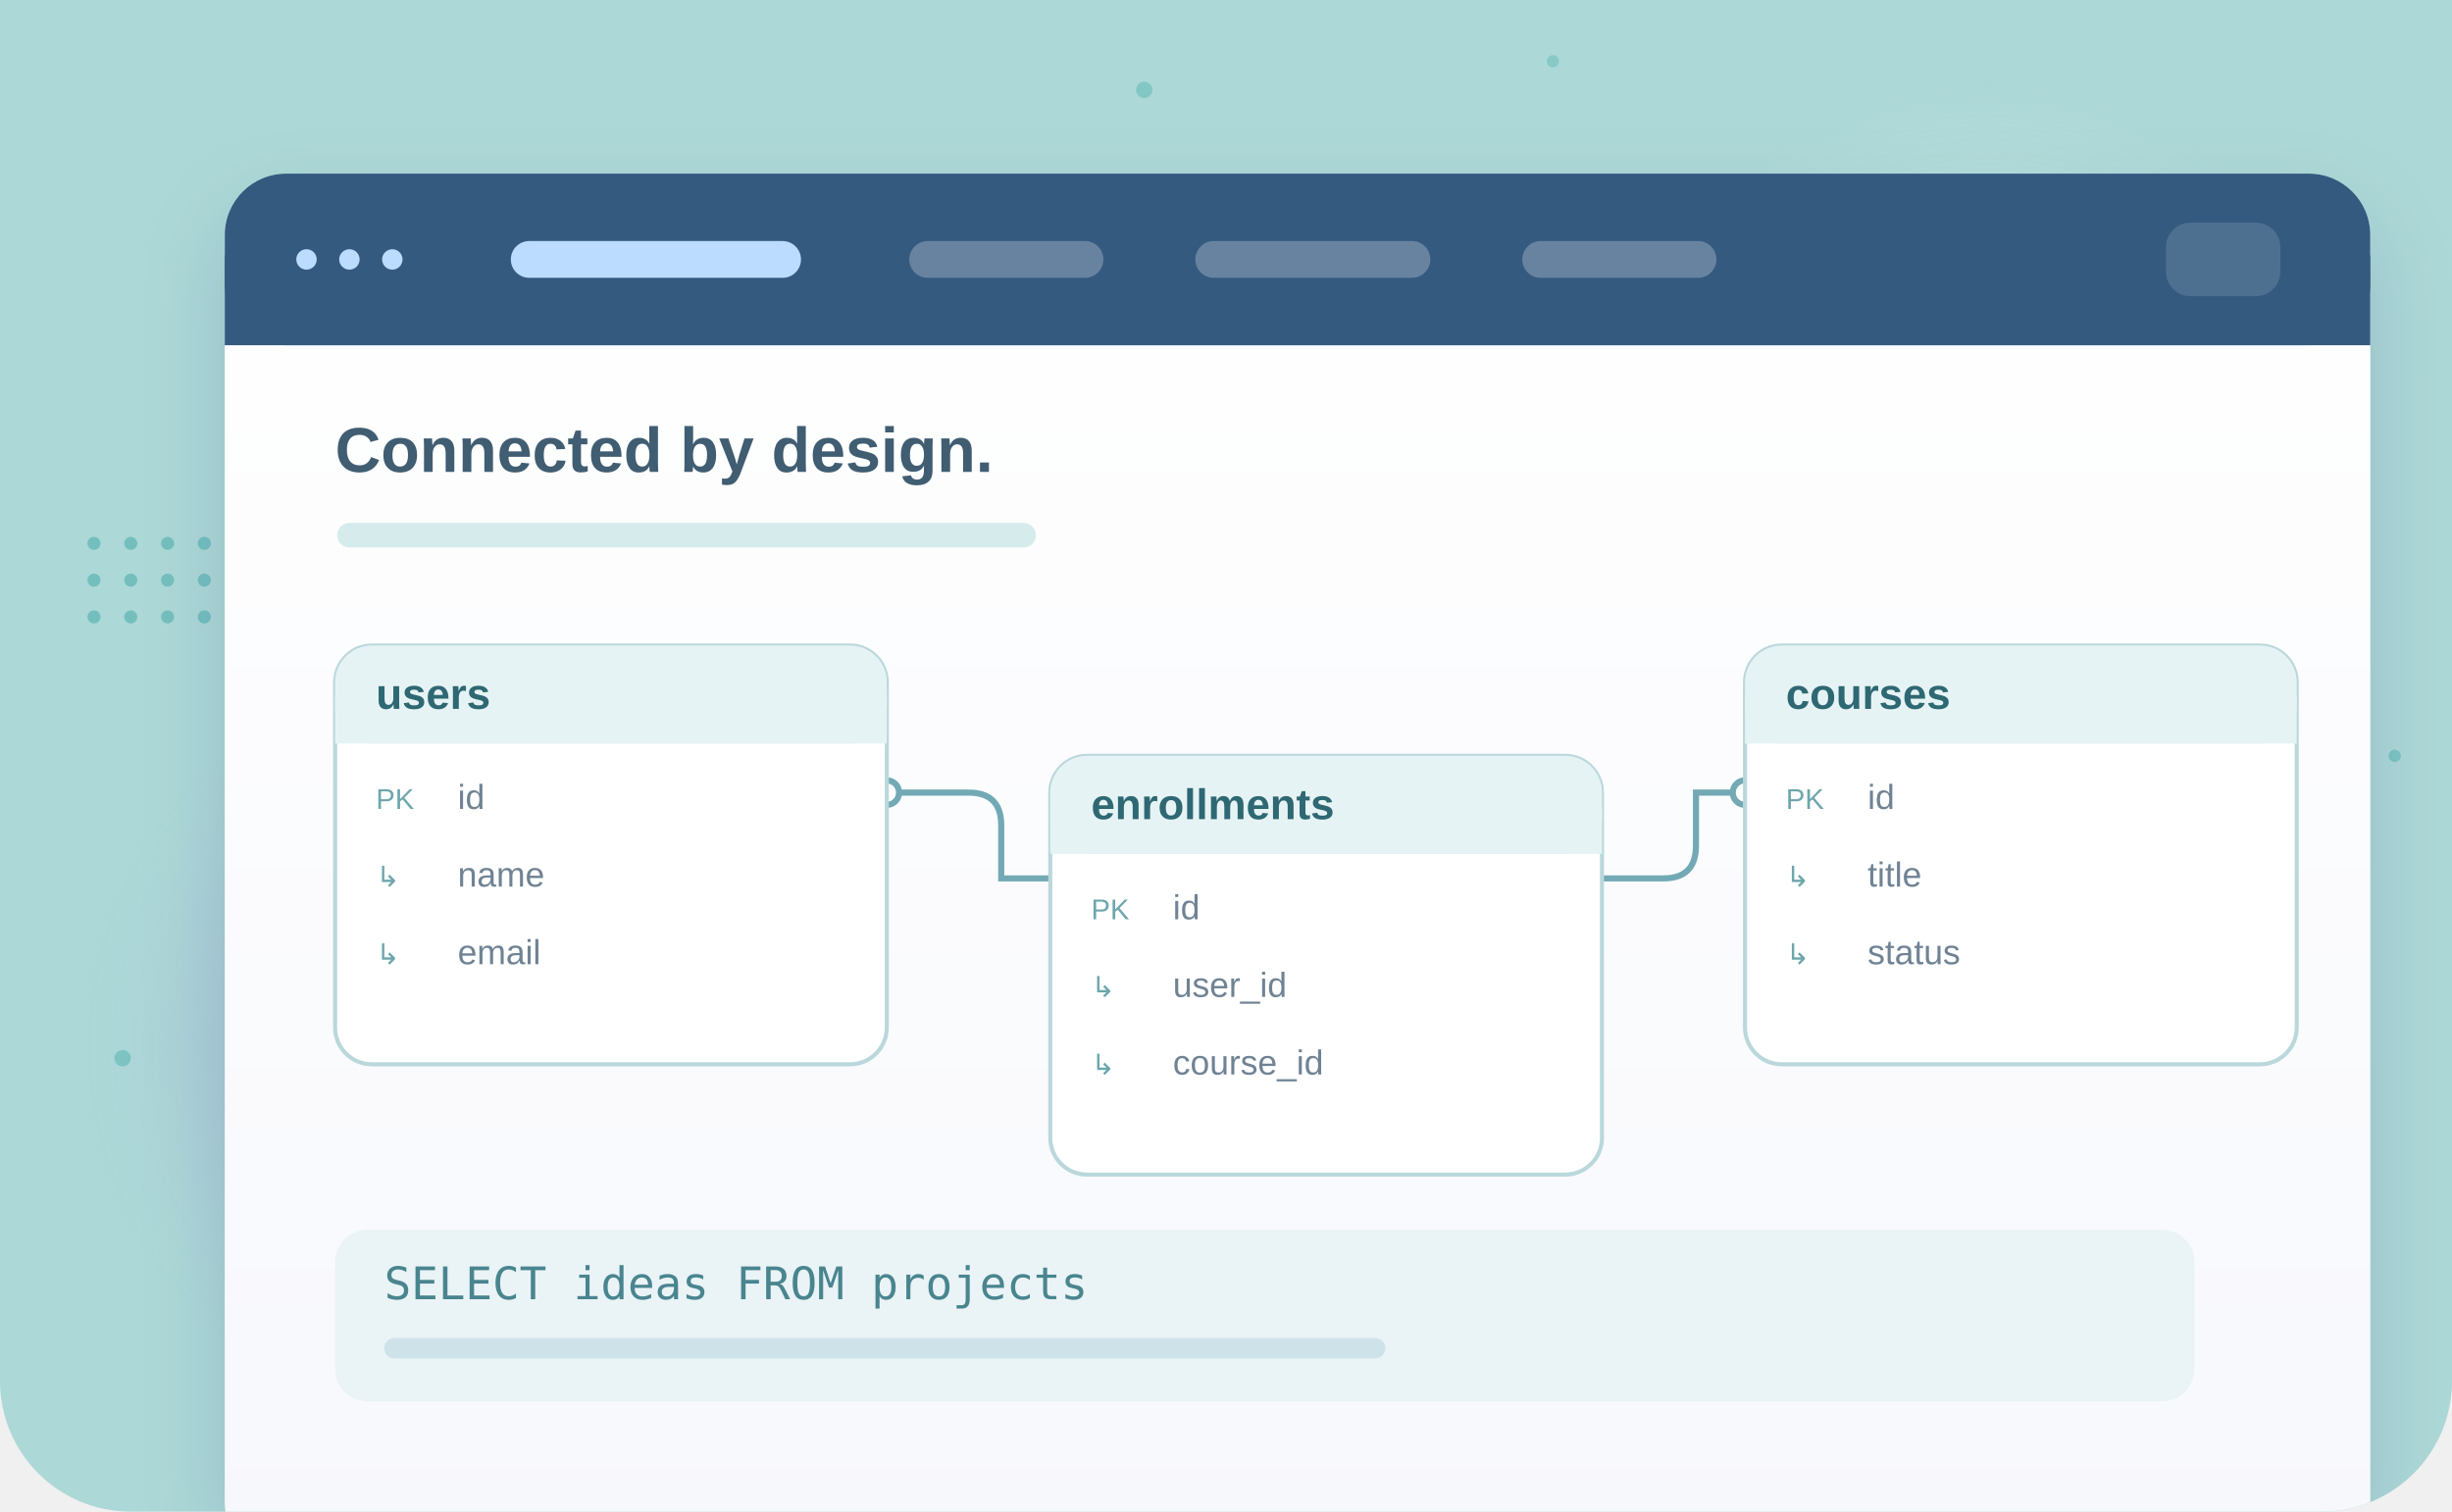
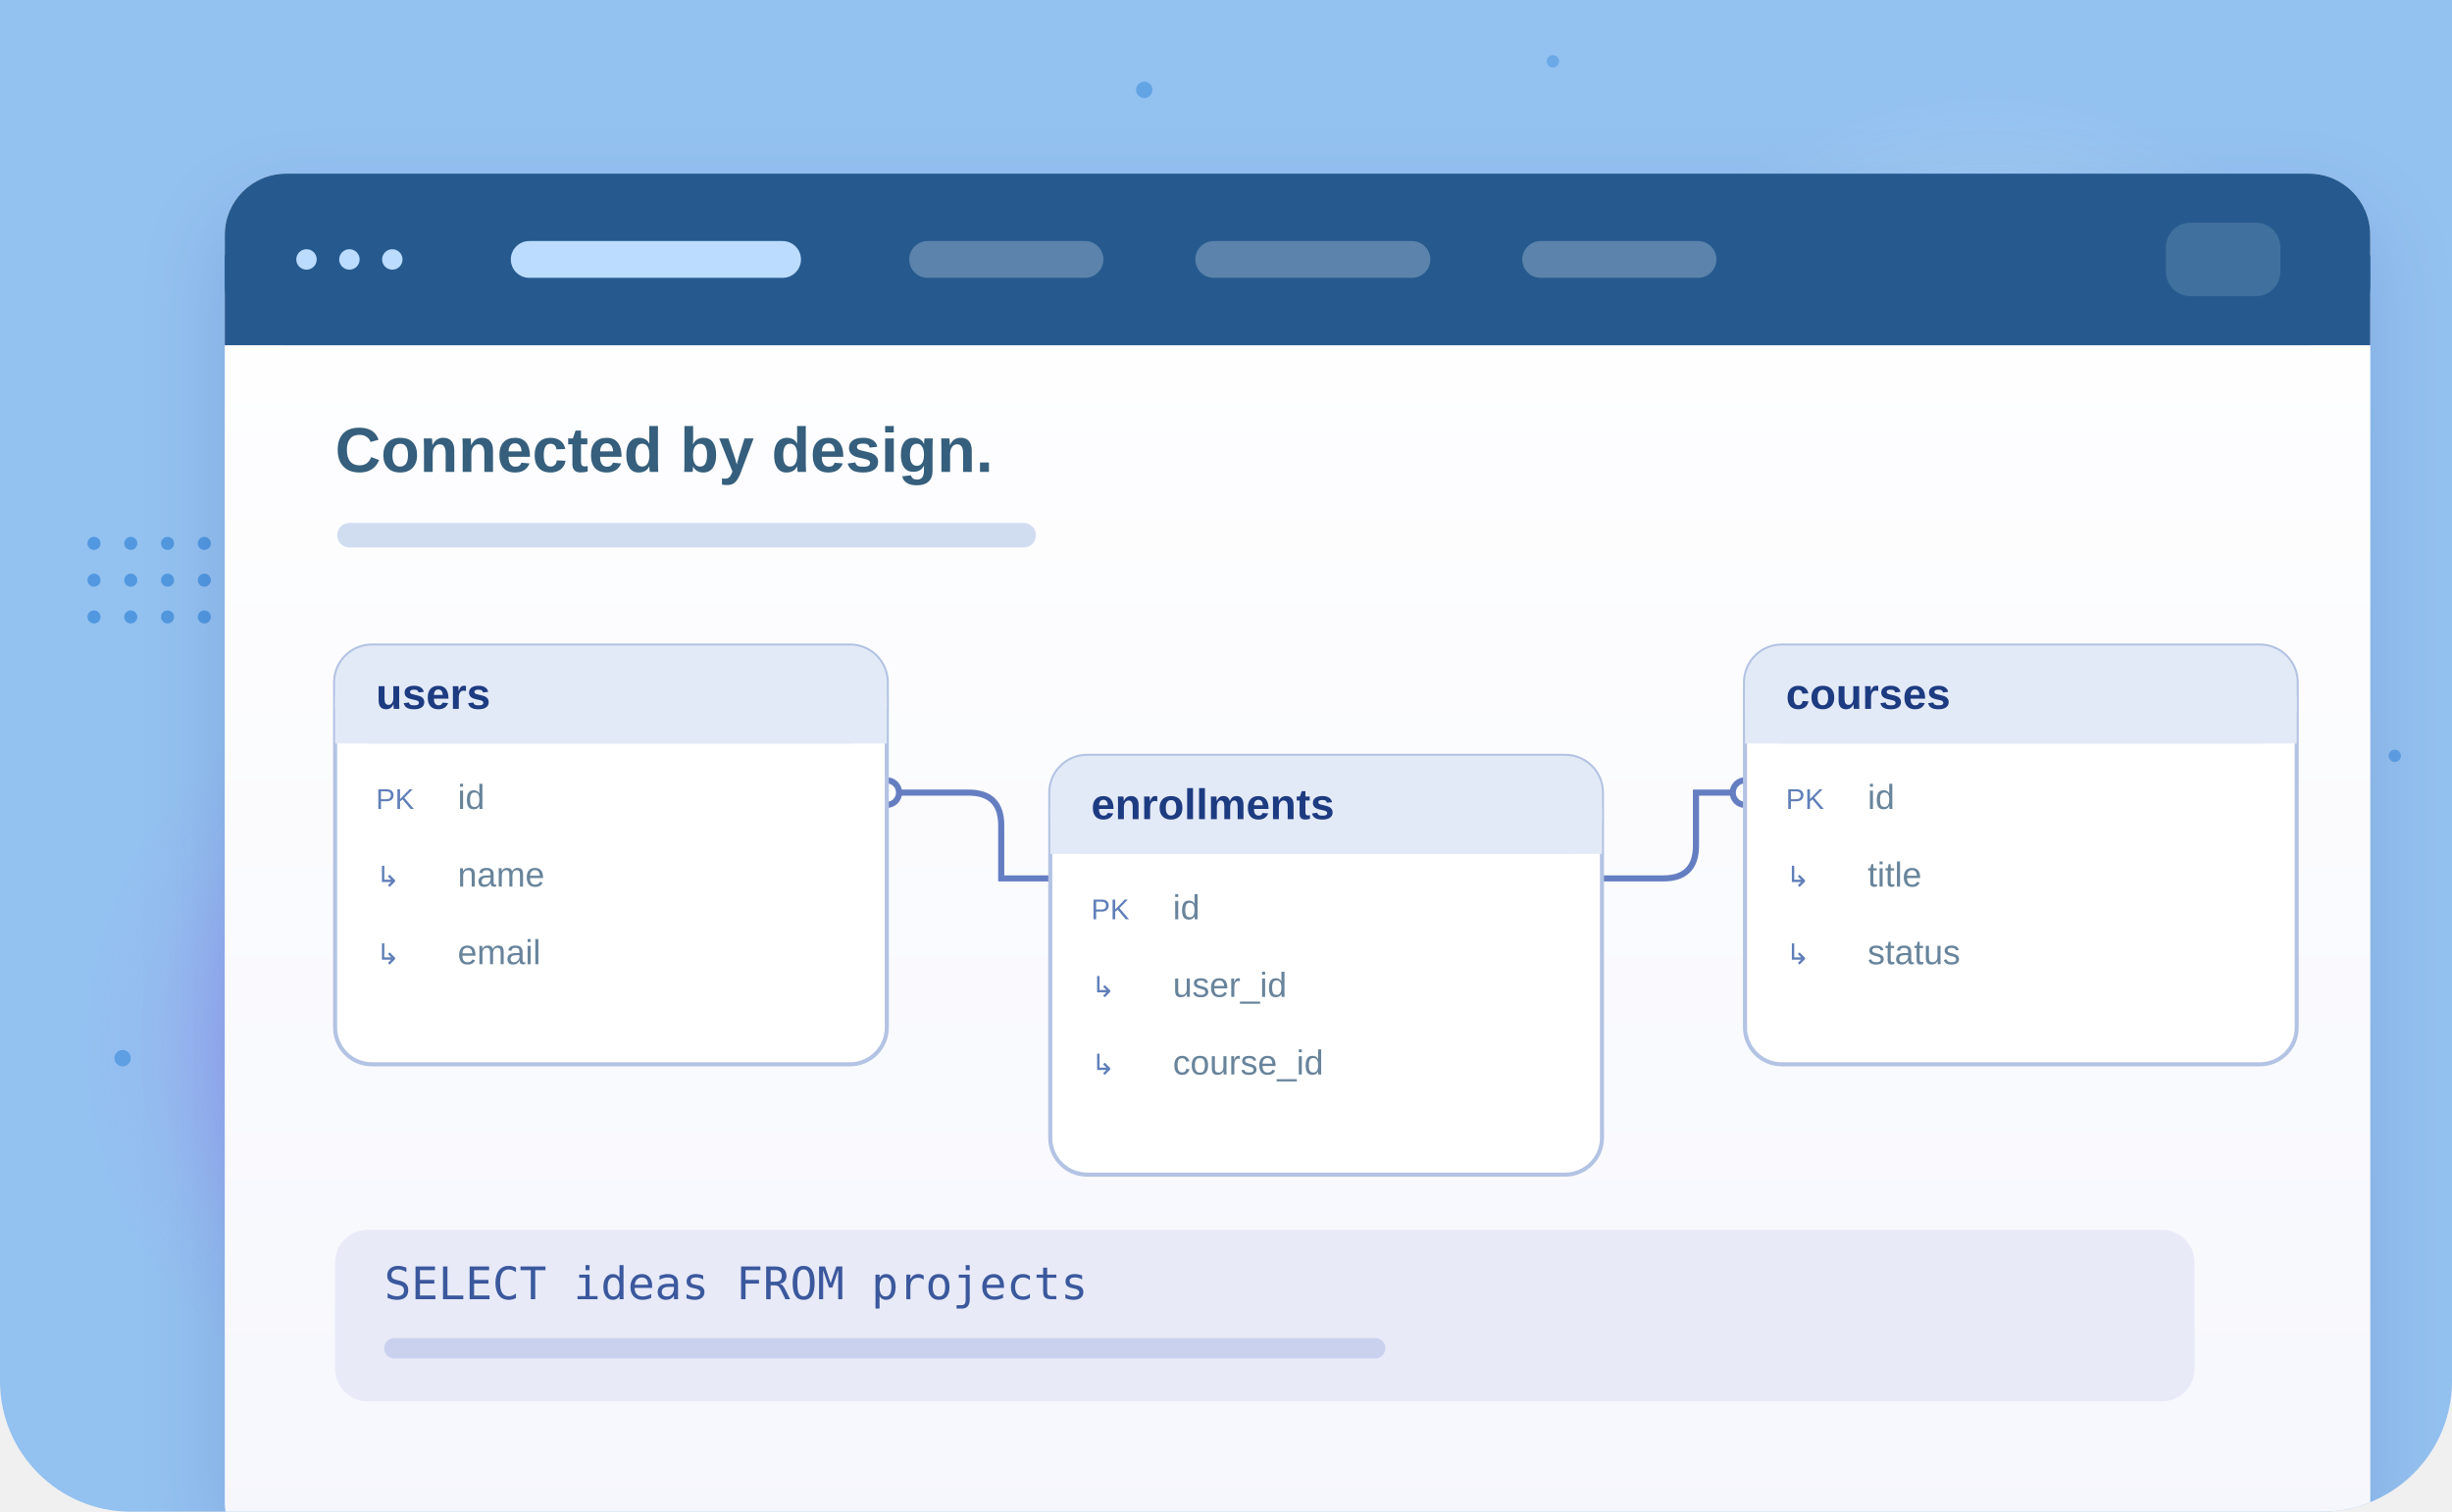
<svg xmlns="http://www.w3.org/2000/svg" width="1200" height="740" viewBox="0 160 1200 740" role="img" aria-label="Ilustracja bazy danych — schemat tabel i relacji">
  <defs>
    <clipPath id="edge">
      <rect x="0" y="0" width="1200" height="900" rx="64" fill="white" />
    </clipPath>
    <filter id="shadow" x="-30%" y="-30%" width="170%" height="180%">
-       <feDropShadow dx="0" dy="18" stdDeviation="20" flood-color="#203257" flood-opacity=".13" />
+       <feDropShadow dx="0" dy="18" stdDeviation="20" flood-color="#152e62" flood-opacity=".13" />
    </filter>
    <linearGradient id="paper" x2="0" y2="1">
      <stop stop-color="#fff" />
-       <stop offset="1" stop-color="#f7f8fc" />
+       <stop offset="1" stop-color="#f6f7fd" />
    </linearGradient>
  </defs>
  <g clip-path="url(#edge)">
-     <rect x="0" y="0" width="1200" height="900" rx="64" fill="#acd8d7" />
+     <rect x="0" y="0" width="1200" height="900" rx="64" fill="#93c1f0" />
    <g data-decor="">
      <defs>
        <radialGradient id="decor-glow-a">
-           <stop data-tone="blob" offset="0" stop-color="#cbeceb" />
-           <stop data-tone="blob" offset=".28" stop-color="#cbeceb" />
-           <stop data-tone="blob" offset=".46" stop-color="#cbeceb" stop-opacity=".84" />
-           <stop data-tone="blob" offset=".64" stop-color="#cbeceb" stop-opacity=".5" />
-           <stop data-tone="blob" offset=".82" stop-color="#cbeceb" stop-opacity=".16" />
-           <stop data-tone="blob" offset="1" stop-color="#cbeceb" stop-opacity="0" />
+           <stop data-tone="blob" offset="0" stop-color="#bcdbfa" />
+           <stop data-tone="blob" offset=".28" stop-color="#bcdbfa" />
+           <stop data-tone="blob" offset=".46" stop-color="#bcdbfa" stop-opacity=".84" />
+           <stop data-tone="blob" offset=".64" stop-color="#bcdbfa" stop-opacity=".5" />
+           <stop data-tone="blob" offset=".82" stop-color="#bcdbfa" stop-opacity=".16" />
+           <stop data-tone="blob" offset="1" stop-color="#bcdbfa" stop-opacity="0" />
        </radialGradient>
        <radialGradient id="decor-glow-b">
-           <stop data-tone="blob" offset="0" stop-color="#a9bcdb" />
-           <stop data-tone="blob" offset=".28" stop-color="#a9bcdb" />
-           <stop data-tone="blob" offset=".46" stop-color="#a9bcdb" stop-opacity=".84" />
-           <stop data-tone="blob" offset=".64" stop-color="#a9bcdb" stop-opacity=".5" />
-           <stop data-tone="blob" offset=".82" stop-color="#a9bcdb" stop-opacity=".16" />
-           <stop data-tone="blob" offset="1" stop-color="#a9bcdb" stop-opacity="0" />
+           <stop data-tone="blob" offset="0" stop-color="#9e90f3" />
+           <stop data-tone="blob" offset=".28" stop-color="#9e90f3" />
+           <stop data-tone="blob" offset=".46" stop-color="#9e90f3" stop-opacity=".84" />
+           <stop data-tone="blob" offset=".64" stop-color="#9e90f3" stop-opacity=".5" />
+           <stop data-tone="blob" offset=".82" stop-color="#9e90f3" stop-opacity=".16" />
+           <stop data-tone="blob" offset="1" stop-color="#9e90f3" stop-opacity="0" />
        </radialGradient>
      </defs>
      <circle cx="972" cy="388" r="188" fill="url(#decor-glow-a)" opacity=".85" />
      <circle cx="228" cy="672" r="188" fill="url(#decor-glow-b)" opacity=".7" />
-       <circle data-tone="accent" cx="1108" cy="752" r="44" fill="none" stroke="#45aca9" stroke-width="3" opacity=".45" />
-       <circle data-tone="accent" cx="1108" cy="752" r="7" fill="#45aca9" opacity=".5" />
-       <circle data-tone="accent" cx="46" cy="426" r="3.2" fill="#45aca9" opacity=".55" />
-       <circle data-tone="accent" cx="64" cy="426" r="3.2" fill="#45aca9" opacity=".55" />
-       <circle data-tone="accent" cx="82" cy="426" r="3.2" fill="#45aca9" opacity=".55" />
-       <circle data-tone="accent" cx="100" cy="426" r="3.2" fill="#45aca9" opacity=".55" />
-       <circle data-tone="accent" cx="46" cy="444" r="3.2" fill="#45aca9" opacity=".55" />
-       <circle data-tone="accent" cx="64" cy="444" r="3.2" fill="#45aca9" opacity=".55" />
-       <circle data-tone="accent" cx="82" cy="444" r="3.2" fill="#45aca9" opacity=".55" />
-       <circle data-tone="accent" cx="100" cy="444" r="3.2" fill="#45aca9" opacity=".55" />
-       <circle data-tone="accent" cx="46" cy="462" r="3.2" fill="#45aca9" opacity=".55" />
-       <circle data-tone="accent" cx="64" cy="462" r="3.2" fill="#45aca9" opacity=".55" />
-       <circle data-tone="accent" cx="82" cy="462" r="3.2" fill="#45aca9" opacity=".55" />
-       <circle data-tone="accent" cx="100" cy="462" r="3.2" fill="#45aca9" opacity=".55" />
-       <circle data-tone="accent" cx="1150" cy="471" r="5" fill="#45aca9" opacity=".5" />
-       <circle data-tone="accent" cx="1172" cy="530" r="3" fill="#45aca9" opacity=".45" />
-       <circle data-tone="accent" cx="60" cy="678" r="4" fill="#45aca9" opacity=".45" />
-       <circle data-tone="accent" cx="560" cy="204" r="4" fill="#45aca9" opacity=".4" />
-       <circle data-tone="accent" cx="760" cy="190" r="3" fill="#45aca9" opacity=".35" />
+       <circle data-tone="accent" cx="1108" cy="752" r="44" fill="none" stroke="#1c77d3" stroke-width="3" opacity=".45" />
+       <circle data-tone="accent" cx="1108" cy="752" r="7" fill="#1c77d3" opacity=".5" />
+       <circle data-tone="accent" cx="46" cy="426" r="3.2" fill="#1c77d3" opacity=".55" />
+       <circle data-tone="accent" cx="64" cy="426" r="3.2" fill="#1c77d3" opacity=".55" />
+       <circle data-tone="accent" cx="82" cy="426" r="3.2" fill="#1c77d3" opacity=".55" />
+       <circle data-tone="accent" cx="100" cy="426" r="3.2" fill="#1c77d3" opacity=".55" />
+       <circle data-tone="accent" cx="46" cy="444" r="3.2" fill="#1c77d3" opacity=".55" />
+       <circle data-tone="accent" cx="64" cy="444" r="3.2" fill="#1c77d3" opacity=".55" />
+       <circle data-tone="accent" cx="82" cy="444" r="3.2" fill="#1c77d3" opacity=".55" />
+       <circle data-tone="accent" cx="100" cy="444" r="3.2" fill="#1c77d3" opacity=".55" />
+       <circle data-tone="accent" cx="46" cy="462" r="3.2" fill="#1c77d3" opacity=".55" />
+       <circle data-tone="accent" cx="64" cy="462" r="3.2" fill="#1c77d3" opacity=".55" />
+       <circle data-tone="accent" cx="82" cy="462" r="3.2" fill="#1c77d3" opacity=".55" />
+       <circle data-tone="accent" cx="100" cy="462" r="3.2" fill="#1c77d3" opacity=".55" />
+       <circle data-tone="accent" cx="1150" cy="471" r="5" fill="#1c77d3" opacity=".5" />
+       <circle data-tone="accent" cx="1172" cy="530" r="3" fill="#1c77d3" opacity=".45" />
+       <circle data-tone="accent" cx="60" cy="678" r="4" fill="#1c77d3" opacity=".45" />
+       <circle data-tone="accent" cx="560" cy="204" r="4" fill="#1c77d3" opacity=".4" />
+       <circle data-tone="accent" cx="760" cy="190" r="3" fill="#1c77d3" opacity=".35" />
    </g>
    <g filter="url(#shadow)">
      <rect x="110" y="245" width="1050" height="680" rx="30" fill="url(#paper)" />
-       <rect x="110" y="245" width="1050" height="84" rx="30" fill="#345a80" />
-       <rect x="110" y="285" width="1050" height="44" rx="0" fill="#345a80" />
+       <rect x="110" y="245" width="1050" height="84" rx="30" fill="#255a8f" />
+       <rect x="110" y="285" width="1050" height="44" rx="0" fill="#255a8f" />
      <g fill="#bcdcff">
        <circle cx="150" cy="287" r="5" />
        <circle cx="171" cy="287" r="5" />
        <circle cx="192" cy="287" r="5" />
      </g>
      <rect x="250" y="278" width="142" height="18" rx="9" fill="#bcdcff" />
      <rect x="445" y="278" width="95" height="18" rx="9" fill="#ffffff40" />
      <rect x="585" y="278" width="115" height="18" rx="9" fill="#ffffff40" />
      <rect x="745" y="278" width="95" height="18" rx="9" fill="#ffffff40" />
      <rect x="1060" y="269" width="56" height="36" rx="12" fill="#ffffff20" />
-       <text x="164" y="391" font-family="Segoe UI,Arial,sans-serif" font-size="31" fill="#405d72" font-weight="600">Connected by design.</text>
-       <rect x="165" y="416" width="342" height="12" rx="6" fill="#d5ebec" />
-       <g fill="none" stroke="#72a9b5" stroke-width="3">
+       <text x="164" y="391" font-family="Segoe UI,Arial,sans-serif" font-size="31" fill="#365f7c" font-weight="600">Connected by design.</text>
+       <rect x="165" y="416" width="342" height="12" rx="6" fill="#d0ddf1" />
+       <g fill="none" stroke="#657ec2" stroke-width="3">
        <path d="M434 548H474Q490 548 490 564V590H514" />
        <path d="M784 590H814Q830 590 830 574V548H854" />
        <circle cx="434" cy="548" r="6" fill="#fff" />
        <circle cx="854" cy="548" r="6" fill="#fff" />
      </g>
      <g>
-         <rect x="164" y="476" width="270" height="205" rx="18" fill="#fff" stroke="#bad8dc" stroke-width="2" />
-         <rect x="164" y="476" width="270" height="48" rx="18" fill="#e6f3f4" />
-         <rect x="164" y="501" width="270" height="23" rx="0" fill="#e6f3f4" />
-         <text x="184" y="507" font-family="Segoe UI,Arial,sans-serif" font-size="21" fill="#2d6773" font-weight="600">users</text>
-         <text x="184" y="556" font-family="Segoe UI,Arial,sans-serif" font-size="14" fill="#6da6ac">PK</text>
-         <text x="224" y="556" font-family="Segoe UI,Arial,sans-serif" font-size="17" fill="#6f8394">id</text>
-         <text x="184" y="594" font-family="Segoe UI,Arial,sans-serif" font-size="14" fill="#6da6ac">↳</text>
-         <text x="224" y="594" font-family="Segoe UI,Arial,sans-serif" font-size="17" fill="#6f8394">name</text>
-         <text x="184" y="632" font-family="Segoe UI,Arial,sans-serif" font-size="14" fill="#6da6ac">↳</text>
-         <text x="224" y="632" font-family="Segoe UI,Arial,sans-serif" font-size="17" fill="#6f8394">email</text>
+         <rect x="164" y="476" width="270" height="205" rx="18" fill="#fff" stroke="#b3c3e3" stroke-width="2" />
+         <rect x="164" y="476" width="270" height="48" rx="18" fill="#e3eaf7" />
+         <rect x="164" y="501" width="270" height="23" rx="0" fill="#e3eaf7" />
+         <text x="184" y="507" font-family="Segoe UI,Arial,sans-serif" font-size="21" fill="#1f3a81" font-weight="600">users</text>
+         <text x="184" y="556" font-family="Segoe UI,Arial,sans-serif" font-size="14" fill="#607fb9">PK</text>
+         <text x="224" y="556" font-family="Segoe UI,Arial,sans-serif" font-size="17" fill="#68849b">id</text>
+         <text x="184" y="594" font-family="Segoe UI,Arial,sans-serif" font-size="14" fill="#607fb9">↳</text>
+         <text x="224" y="594" font-family="Segoe UI,Arial,sans-serif" font-size="17" fill="#68849b">name</text>
+         <text x="184" y="632" font-family="Segoe UI,Arial,sans-serif" font-size="14" fill="#607fb9">↳</text>
+         <text x="224" y="632" font-family="Segoe UI,Arial,sans-serif" font-size="17" fill="#68849b">email</text>
      </g>
      <g>
-         <rect x="514" y="530" width="270" height="205" rx="18" fill="#fff" stroke="#bad8dc" stroke-width="2" />
-         <rect x="514" y="530" width="270" height="48" rx="18" fill="#e6f3f4" />
-         <rect x="514" y="555" width="270" height="23" rx="0" fill="#e6f3f4" />
-         <text x="534" y="561" font-family="Segoe UI,Arial,sans-serif" font-size="21" fill="#2d6773" font-weight="600">enrollments</text>
-         <text x="534" y="610" font-family="Segoe UI,Arial,sans-serif" font-size="14" fill="#6da6ac">PK</text>
-         <text x="574" y="610" font-family="Segoe UI,Arial,sans-serif" font-size="17" fill="#6f8394">id</text>
-         <text x="534" y="648" font-family="Segoe UI,Arial,sans-serif" font-size="14" fill="#6da6ac">↳</text>
-         <text x="574" y="648" font-family="Segoe UI,Arial,sans-serif" font-size="17" fill="#6f8394">user_id</text>
-         <text x="534" y="686" font-family="Segoe UI,Arial,sans-serif" font-size="14" fill="#6da6ac">↳</text>
-         <text x="574" y="686" font-family="Segoe UI,Arial,sans-serif" font-size="17" fill="#6f8394">course_id</text>
+         <rect x="514" y="530" width="270" height="205" rx="18" fill="#fff" stroke="#b3c3e3" stroke-width="2" />
+         <rect x="514" y="530" width="270" height="48" rx="18" fill="#e3eaf7" />
+         <rect x="514" y="555" width="270" height="23" rx="0" fill="#e3eaf7" />
+         <text x="534" y="561" font-family="Segoe UI,Arial,sans-serif" font-size="21" fill="#1f3a81" font-weight="600">enrollments</text>
+         <text x="534" y="610" font-family="Segoe UI,Arial,sans-serif" font-size="14" fill="#607fb9">PK</text>
+         <text x="574" y="610" font-family="Segoe UI,Arial,sans-serif" font-size="17" fill="#68849b">id</text>
+         <text x="534" y="648" font-family="Segoe UI,Arial,sans-serif" font-size="14" fill="#607fb9">↳</text>
+         <text x="574" y="648" font-family="Segoe UI,Arial,sans-serif" font-size="17" fill="#68849b">user_id</text>
+         <text x="534" y="686" font-family="Segoe UI,Arial,sans-serif" font-size="14" fill="#607fb9">↳</text>
+         <text x="574" y="686" font-family="Segoe UI,Arial,sans-serif" font-size="17" fill="#68849b">course_id</text>
      </g>
      <g>
-         <rect x="854" y="476" width="270" height="205" rx="18" fill="#fff" stroke="#bad8dc" stroke-width="2" />
-         <rect x="854" y="476" width="270" height="48" rx="18" fill="#e6f3f4" />
-         <rect x="854" y="501" width="270" height="23" rx="0" fill="#e6f3f4" />
-         <text x="874" y="507" font-family="Segoe UI,Arial,sans-serif" font-size="21" fill="#2d6773" font-weight="600">courses</text>
-         <text x="874" y="556" font-family="Segoe UI,Arial,sans-serif" font-size="14" fill="#6da6ac">PK</text>
-         <text x="914" y="556" font-family="Segoe UI,Arial,sans-serif" font-size="17" fill="#6f8394">id</text>
-         <text x="874" y="594" font-family="Segoe UI,Arial,sans-serif" font-size="14" fill="#6da6ac">↳</text>
-         <text x="914" y="594" font-family="Segoe UI,Arial,sans-serif" font-size="17" fill="#6f8394">title</text>
-         <text x="874" y="632" font-family="Segoe UI,Arial,sans-serif" font-size="14" fill="#6da6ac">↳</text>
-         <text x="914" y="632" font-family="Segoe UI,Arial,sans-serif" font-size="17" fill="#6f8394">status</text>
+         <rect x="854" y="476" width="270" height="205" rx="18" fill="#fff" stroke="#b3c3e3" stroke-width="2" />
+         <rect x="854" y="476" width="270" height="48" rx="18" fill="#e3eaf7" />
+         <rect x="854" y="501" width="270" height="23" rx="0" fill="#e3eaf7" />
+         <text x="874" y="507" font-family="Segoe UI,Arial,sans-serif" font-size="21" fill="#1f3a81" font-weight="600">courses</text>
+         <text x="874" y="556" font-family="Segoe UI,Arial,sans-serif" font-size="14" fill="#607fb9">PK</text>
+         <text x="914" y="556" font-family="Segoe UI,Arial,sans-serif" font-size="17" fill="#68849b">id</text>
+         <text x="874" y="594" font-family="Segoe UI,Arial,sans-serif" font-size="14" fill="#607fb9">↳</text>
+         <text x="914" y="594" font-family="Segoe UI,Arial,sans-serif" font-size="17" fill="#68849b">title</text>
+         <text x="874" y="632" font-family="Segoe UI,Arial,sans-serif" font-size="14" fill="#607fb9">↳</text>
+         <text x="914" y="632" font-family="Segoe UI,Arial,sans-serif" font-size="17" fill="#68849b">status</text>
      </g>
-       <rect x="164" y="762" width="910" height="84" rx="16" fill="#eaf3f6" />
-       <text x="188" y="796" font-family="Segoe UI,Arial,sans-serif" font-size="22" fill="#48858f" style="font-family:monospace">SELECT ideas FROM projects</text>
-       <rect x="188" y="815" width="490" height="10" rx="5" fill="#cee3e9" />
+       <rect x="164" y="762" width="910" height="84" rx="16" fill="#e8eaf8" />
+       <text x="188" y="796" font-family="Segoe UI,Arial,sans-serif" font-size="22" fill="#3a599d" style="font-family:monospace">SELECT ideas FROM projects</text>
+       <rect x="188" y="815" width="490" height="10" rx="5" fill="#c9d1ee" />
    </g>
  </g>
</svg>
